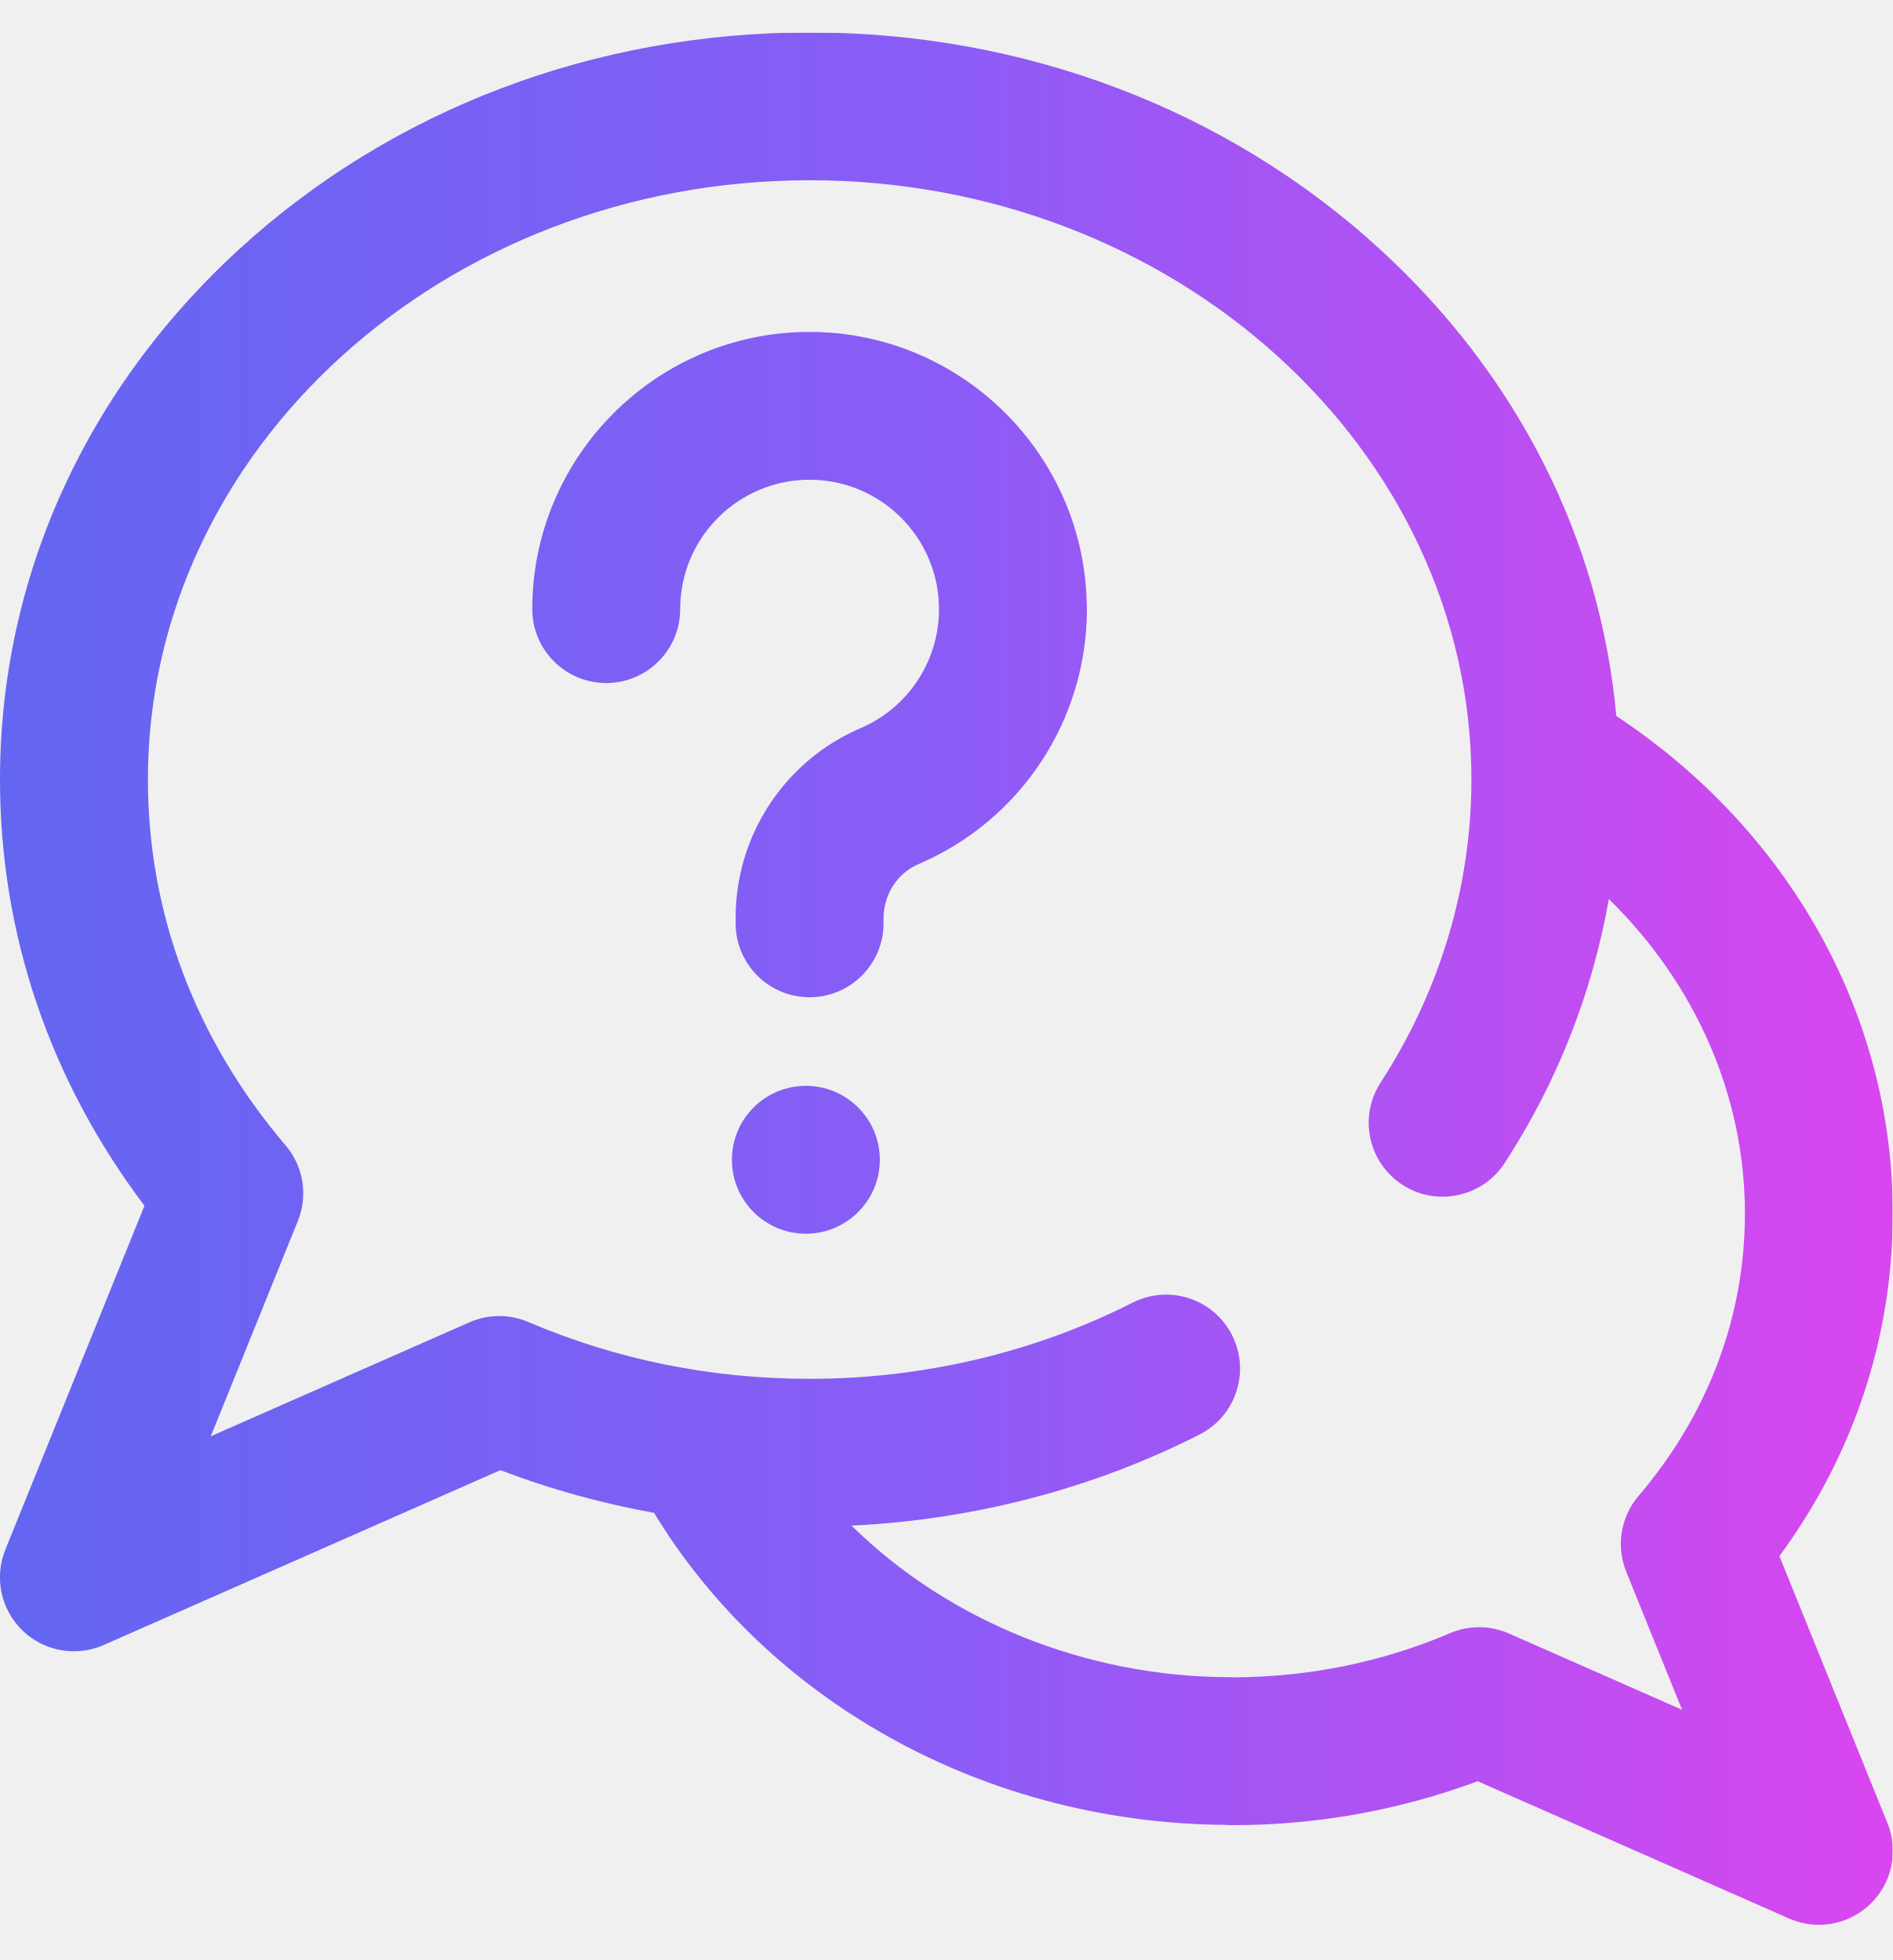
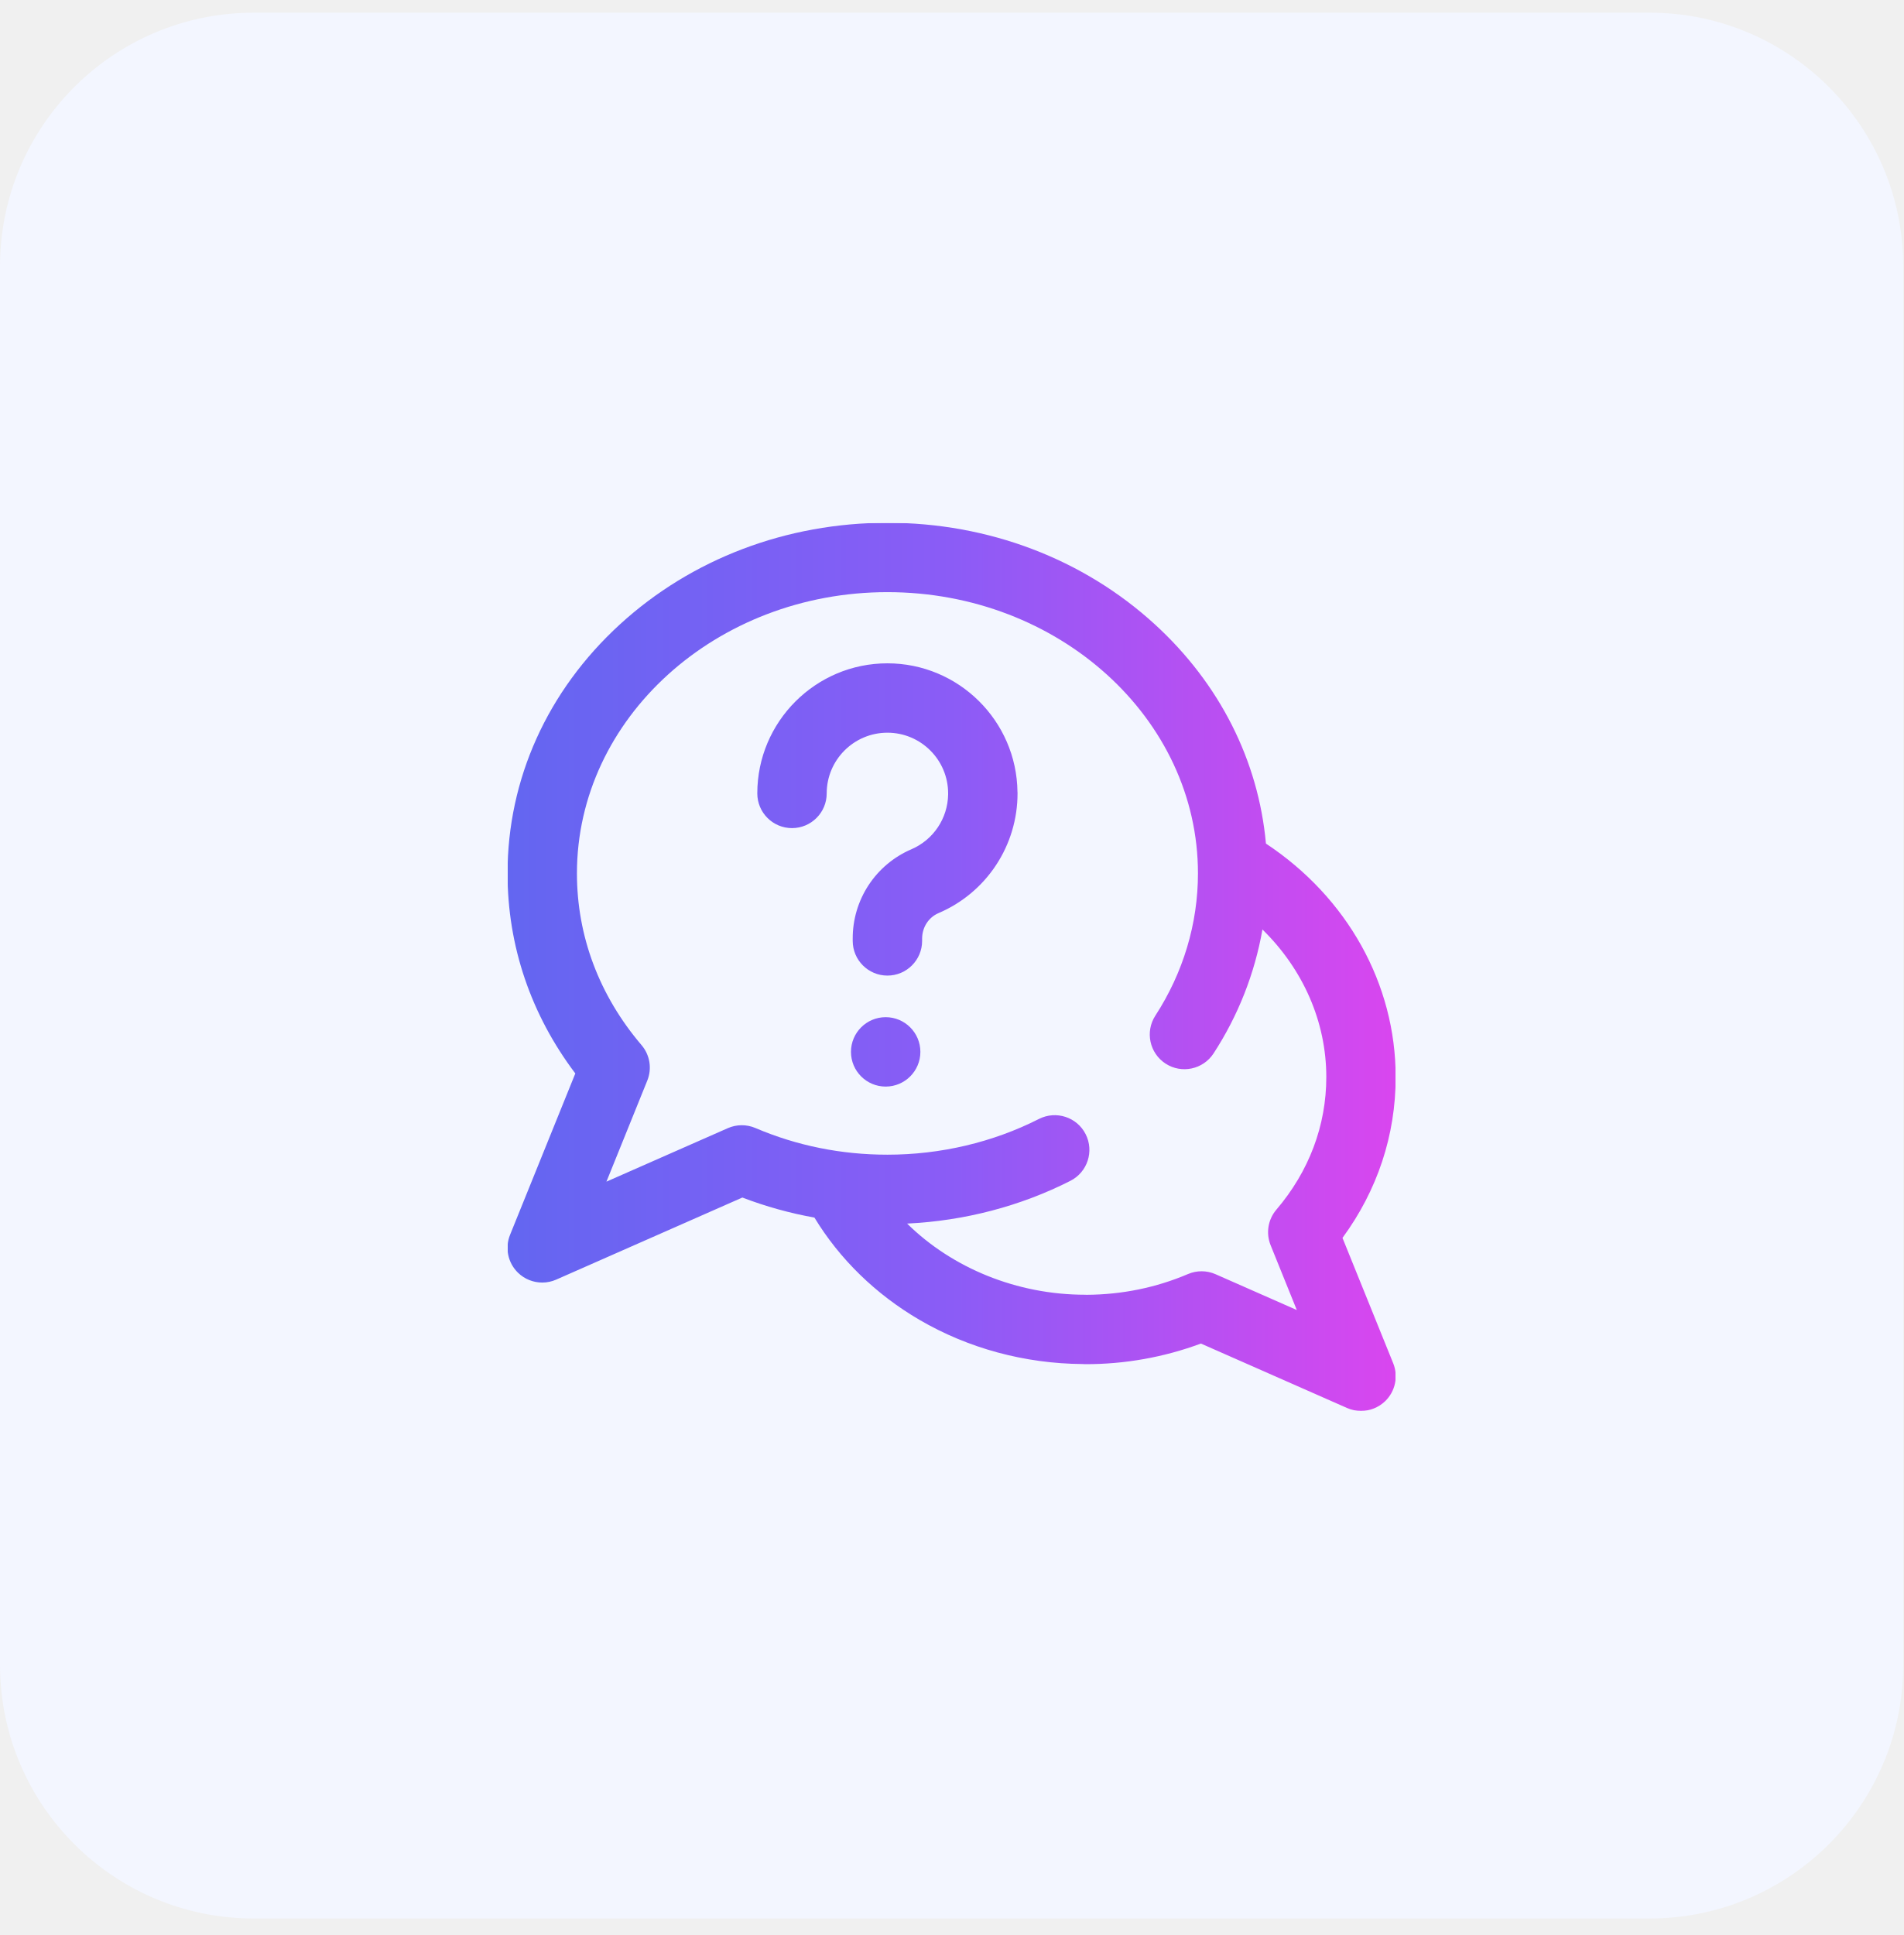
- <svg xmlns="http://www.w3.org/2000/svg" width="28" height="29" viewBox="0 0 28 29" fill="none">
-   <g clip-path="url(#clip0_20005128_12767)">
-     <g clip-path="url(#clip1_20005128_12767)">
-       <g clip-path="url(#clip2_20005128_12767)">
-         <mask id="mask0_20005128_12767" style="mask-type:luminance" maskUnits="userSpaceOnUse" x="0" y="0" width="28" height="29">
-           <path d="M0 0.48H28V28.48H0V0.48Z" fill="white" />
+ <svg xmlns="http://www.w3.org/2000/svg" width="60" height="61" viewBox="0 0 60 61" fill="none">
+   <rect y="0.4" width="60" height="60.08" rx="8" fill="#F3F6FF" />
+   <g clip-path="url(#clip0_20005128_12766)">
+     <g clip-path="url(#clip1_20005128_12766)">
+       <g clip-path="url(#clip2_20005128_12766)">
+         <mask id="mask0_20005128_12766" style="mask-type:luminance" maskUnits="userSpaceOnUse" x="16" y="16" width="28" height="29">
+           <path d="M16 16.48H44V44.48H16V16.48Z" fill="white" />
        </mask>
-         <g mask="url(#mask0_20005128_12767)">
-           <path d="M26.322 23.024C27.422 21.527 27.999 19.787 27.999 17.954C27.999 15.019 26.477 12.294 23.909 10.593C23.672 7.978 22.451 5.553 20.409 3.684C18.152 1.618 15.157 0.48 11.976 0.48C8.795 0.48 5.8 1.618 3.542 3.684C1.258 5.775 -1.42089e-05 8.563 -1.42089e-05 11.534C-1.42089e-05 13.819 0.737 15.986 2.137 17.84L0.079 22.929C-0.088 23.342 0.012 23.814 0.332 24.124C0.54 24.326 0.815 24.432 1.094 24.432C1.243 24.432 1.393 24.402 1.535 24.339L7.403 21.752C8.14 22.034 8.899 22.244 9.675 22.384C10.47 23.692 11.605 24.8 12.984 25.606C14.524 26.506 16.301 26.987 18.13 27.001L18.211 27.005C19.456 27.008 20.692 26.788 21.859 26.355L26.465 28.386C26.604 28.447 26.754 28.479 26.906 28.479C27.185 28.479 27.459 28.372 27.668 28.171C27.988 27.861 28.088 27.388 27.921 26.976L26.322 23.024ZM24.056 23.254L24.882 25.298L22.321 24.169C22.044 24.047 21.729 24.045 21.451 24.164C20.447 24.592 19.372 24.812 18.255 24.818L18.211 24.816C16.056 24.816 14.019 23.974 12.597 22.573C14.401 22.487 16.169 22.026 17.745 21.225C18.284 20.951 18.498 20.293 18.225 19.754C17.952 19.215 17.293 19.001 16.754 19.274C15.303 20.011 13.651 20.401 11.977 20.401C10.522 20.401 9.121 20.118 7.814 19.56C7.536 19.441 7.22 19.443 6.944 19.565L3.118 21.251L4.406 18.065C4.559 17.687 4.489 17.256 4.224 16.946C2.892 15.383 2.188 13.512 2.188 11.534C2.188 6.645 6.579 2.667 11.977 2.667C17.375 2.667 21.766 6.645 21.766 11.534C21.766 13.113 21.302 14.663 20.423 16.017C20.094 16.524 20.239 17.201 20.745 17.53C21.251 17.859 21.929 17.714 22.258 17.208C23.03 16.023 23.554 14.694 23.799 13.302C25.08 14.557 25.812 16.21 25.812 17.954C25.812 19.481 25.268 20.927 24.237 22.135C23.973 22.445 23.904 22.877 24.056 23.254ZM13.015 17.16C13.015 17.764 12.525 18.254 11.921 18.254C11.317 18.254 10.827 17.764 10.827 17.16C10.827 16.556 11.317 16.066 11.921 16.066C12.525 16.066 13.015 16.556 13.015 17.16ZM16.077 8.965C16.078 8.98 16.078 8.995 16.078 9.011C16.079 9.815 15.843 10.602 15.4 11.273C14.957 11.944 14.326 12.47 13.586 12.786C13.273 12.92 13.07 13.235 13.07 13.59V13.661C13.07 14.265 12.58 14.755 11.976 14.755C11.372 14.755 10.882 14.265 10.882 13.661V13.591C10.879 12.992 11.053 12.406 11.381 11.905C11.709 11.405 12.177 11.011 12.727 10.775C13.424 10.477 13.878 9.8 13.89 9.044V9.012C13.89 7.957 13.032 7.098 11.976 7.098C10.92 7.098 10.062 7.956 10.062 9.012C10.062 9.616 9.572 10.106 8.968 10.106C8.364 10.106 7.874 9.616 7.874 9.012C7.874 6.751 9.714 4.911 11.975 4.911C14.221 4.911 16.051 6.726 16.076 8.966L16.077 8.965Z" fill="url(#paint0_linear_20005128_12767)" />
+         <g mask="url(#mask0_20005128_12766)">
+           <path d="M42.322 39.024C43.422 37.527 43.999 35.787 43.999 33.954C43.999 31.019 42.477 28.294 39.909 26.593C39.672 23.978 38.451 21.553 36.409 19.684C34.152 17.618 31.157 16.48 27.976 16.48C24.795 16.48 21.8 17.618 19.542 19.684C17.258 21.775 16 24.563 16 27.534C16 29.819 16.737 31.986 18.137 33.84L16.079 38.929C15.912 39.342 16.012 39.814 16.332 40.124C16.54 40.326 16.815 40.432 17.094 40.432C17.243 40.432 17.393 40.402 17.535 40.339L23.403 37.752C24.14 38.034 24.899 38.244 25.675 38.384C26.47 39.692 27.605 40.8 28.984 41.606C30.524 42.506 32.301 42.987 34.13 43.001L34.211 43.005C35.456 43.008 36.692 42.788 37.859 42.355L42.465 44.386C42.604 44.447 42.754 44.479 42.906 44.479C43.185 44.479 43.459 44.372 43.668 44.171C43.988 43.861 44.088 43.388 43.921 42.976L42.322 39.024ZM40.056 39.254L40.882 41.298L38.321 40.169C38.044 40.047 37.729 40.045 37.451 40.164C36.447 40.592 35.372 40.812 34.255 40.818L34.211 40.816C32.056 40.816 30.019 39.974 28.597 38.573C30.401 38.487 32.169 38.026 33.745 37.225C34.284 36.951 34.498 36.293 34.225 35.754C33.952 35.215 33.293 35.001 32.754 35.274C31.303 36.011 29.651 36.401 27.977 36.401C26.522 36.401 25.121 36.118 23.814 35.56C23.536 35.441 23.22 35.443 22.944 35.565L19.118 37.251L20.406 34.065C20.559 33.687 20.489 33.256 20.224 32.946C18.892 31.383 18.188 29.512 18.188 27.534C18.188 22.645 22.579 18.667 27.977 18.667C33.375 18.667 37.766 22.645 37.766 27.534C37.766 29.113 37.302 30.663 36.423 32.017C36.094 32.524 36.239 33.201 36.745 33.53C37.251 33.859 37.929 33.714 38.258 33.208C39.03 32.023 39.554 30.695 39.799 29.302C41.08 30.557 41.812 32.21 41.812 33.954C41.812 35.481 41.268 36.927 40.237 38.135C39.973 38.445 39.904 38.877 40.056 39.254ZM29.015 33.16C29.015 33.764 28.525 34.254 27.921 34.254C27.317 34.254 26.827 33.764 26.827 33.16C26.827 32.556 27.317 32.066 27.921 32.066C28.525 32.066 29.015 32.556 29.015 33.16ZM32.077 24.965C32.078 24.98 32.078 24.995 32.078 25.011C32.079 25.815 31.843 26.602 31.4 27.273C30.957 27.945 30.326 28.471 29.586 28.786C29.273 28.92 29.07 29.235 29.07 29.59V29.661C29.07 30.265 28.58 30.755 27.976 30.755C27.372 30.755 26.882 30.265 26.882 29.661V29.591C26.879 28.992 27.053 28.406 27.381 27.905C27.709 27.405 28.177 27.012 28.727 26.775C29.424 26.477 29.878 25.8 29.89 25.044V25.012C29.89 23.957 29.032 23.098 27.976 23.098C26.92 23.098 26.062 23.956 26.062 25.012C26.062 25.616 25.572 26.106 24.968 26.106C24.364 26.106 23.874 25.616 23.874 25.012C23.874 22.751 25.714 20.911 27.975 20.911C30.221 20.911 32.051 22.726 32.076 24.966L32.077 24.965Z" fill="url(#paint0_linear_20005128_12766)" />
        </g>
      </g>
    </g>
  </g>
  <defs>
-     <linearGradient id="paint0_linear_20005128_12767" x1="-1.42058e-05" y1="14.547" x2="28" y2="14.547" gradientUnits="userSpaceOnUse">
+     <linearGradient id="paint0_linear_20005128_12766" x1="16" y1="30.547" x2="44" y2="30.547" gradientUnits="userSpaceOnUse">
      <stop stop-color="#6366F1" />
      <stop offset="0.5" stop-color="#8B5CF6" />
      <stop offset="1" stop-color="#D946EF" />
    </linearGradient>
-     <clipPath id="clip0_20005128_12767">
-       <rect width="28" height="28" fill="white" transform="translate(0 0.47998)" />
+     <clipPath id="clip0_20005128_12766">
+       <rect width="28" height="28" fill="white" transform="translate(16 16.48)" />
    </clipPath>
-     <clipPath id="clip1_20005128_12767">
-       <rect width="28" height="28" fill="white" transform="translate(0 0.47998)" />
+     <clipPath id="clip1_20005128_12766">
+       <rect width="28" height="28" fill="white" transform="translate(16 16.48)" />
    </clipPath>
-     <clipPath id="clip2_20005128_12767">
-       <rect width="28" height="28" fill="white" transform="translate(0 0.47998)" />
+     <clipPath id="clip2_20005128_12766">
+       <rect width="28" height="28" fill="white" transform="translate(16 16.48)" />
    </clipPath>
  </defs>
</svg>
